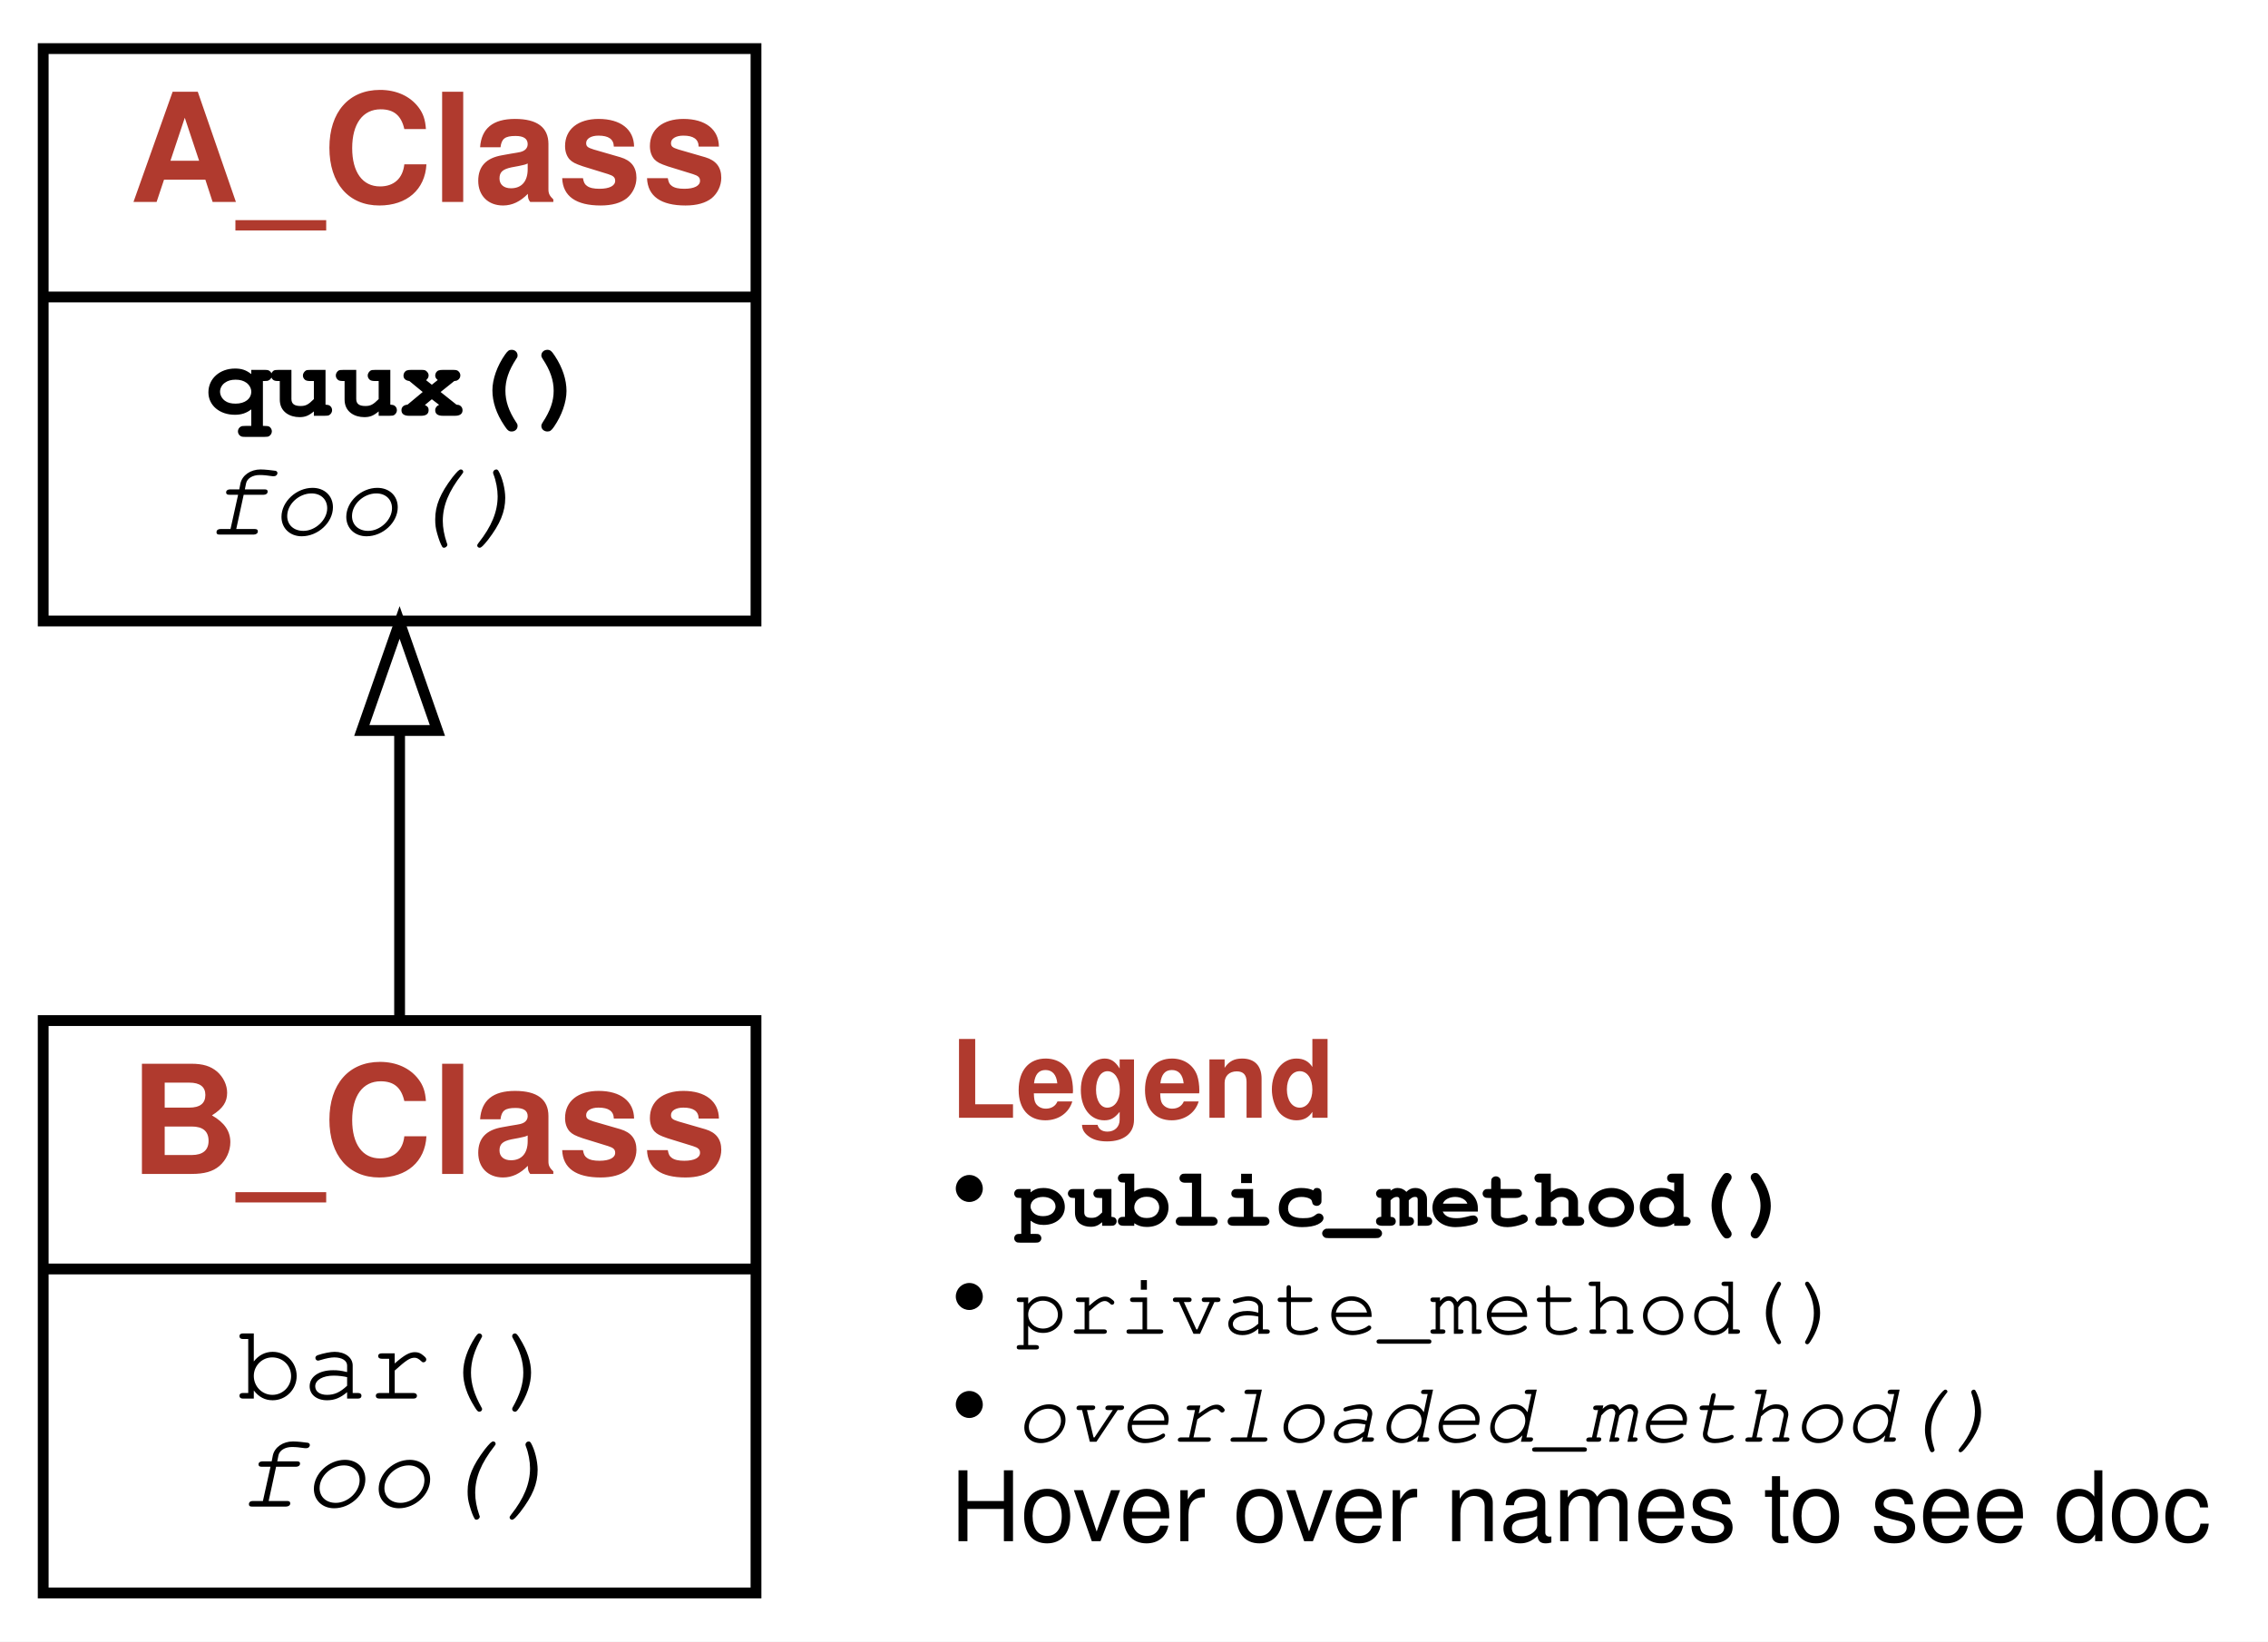
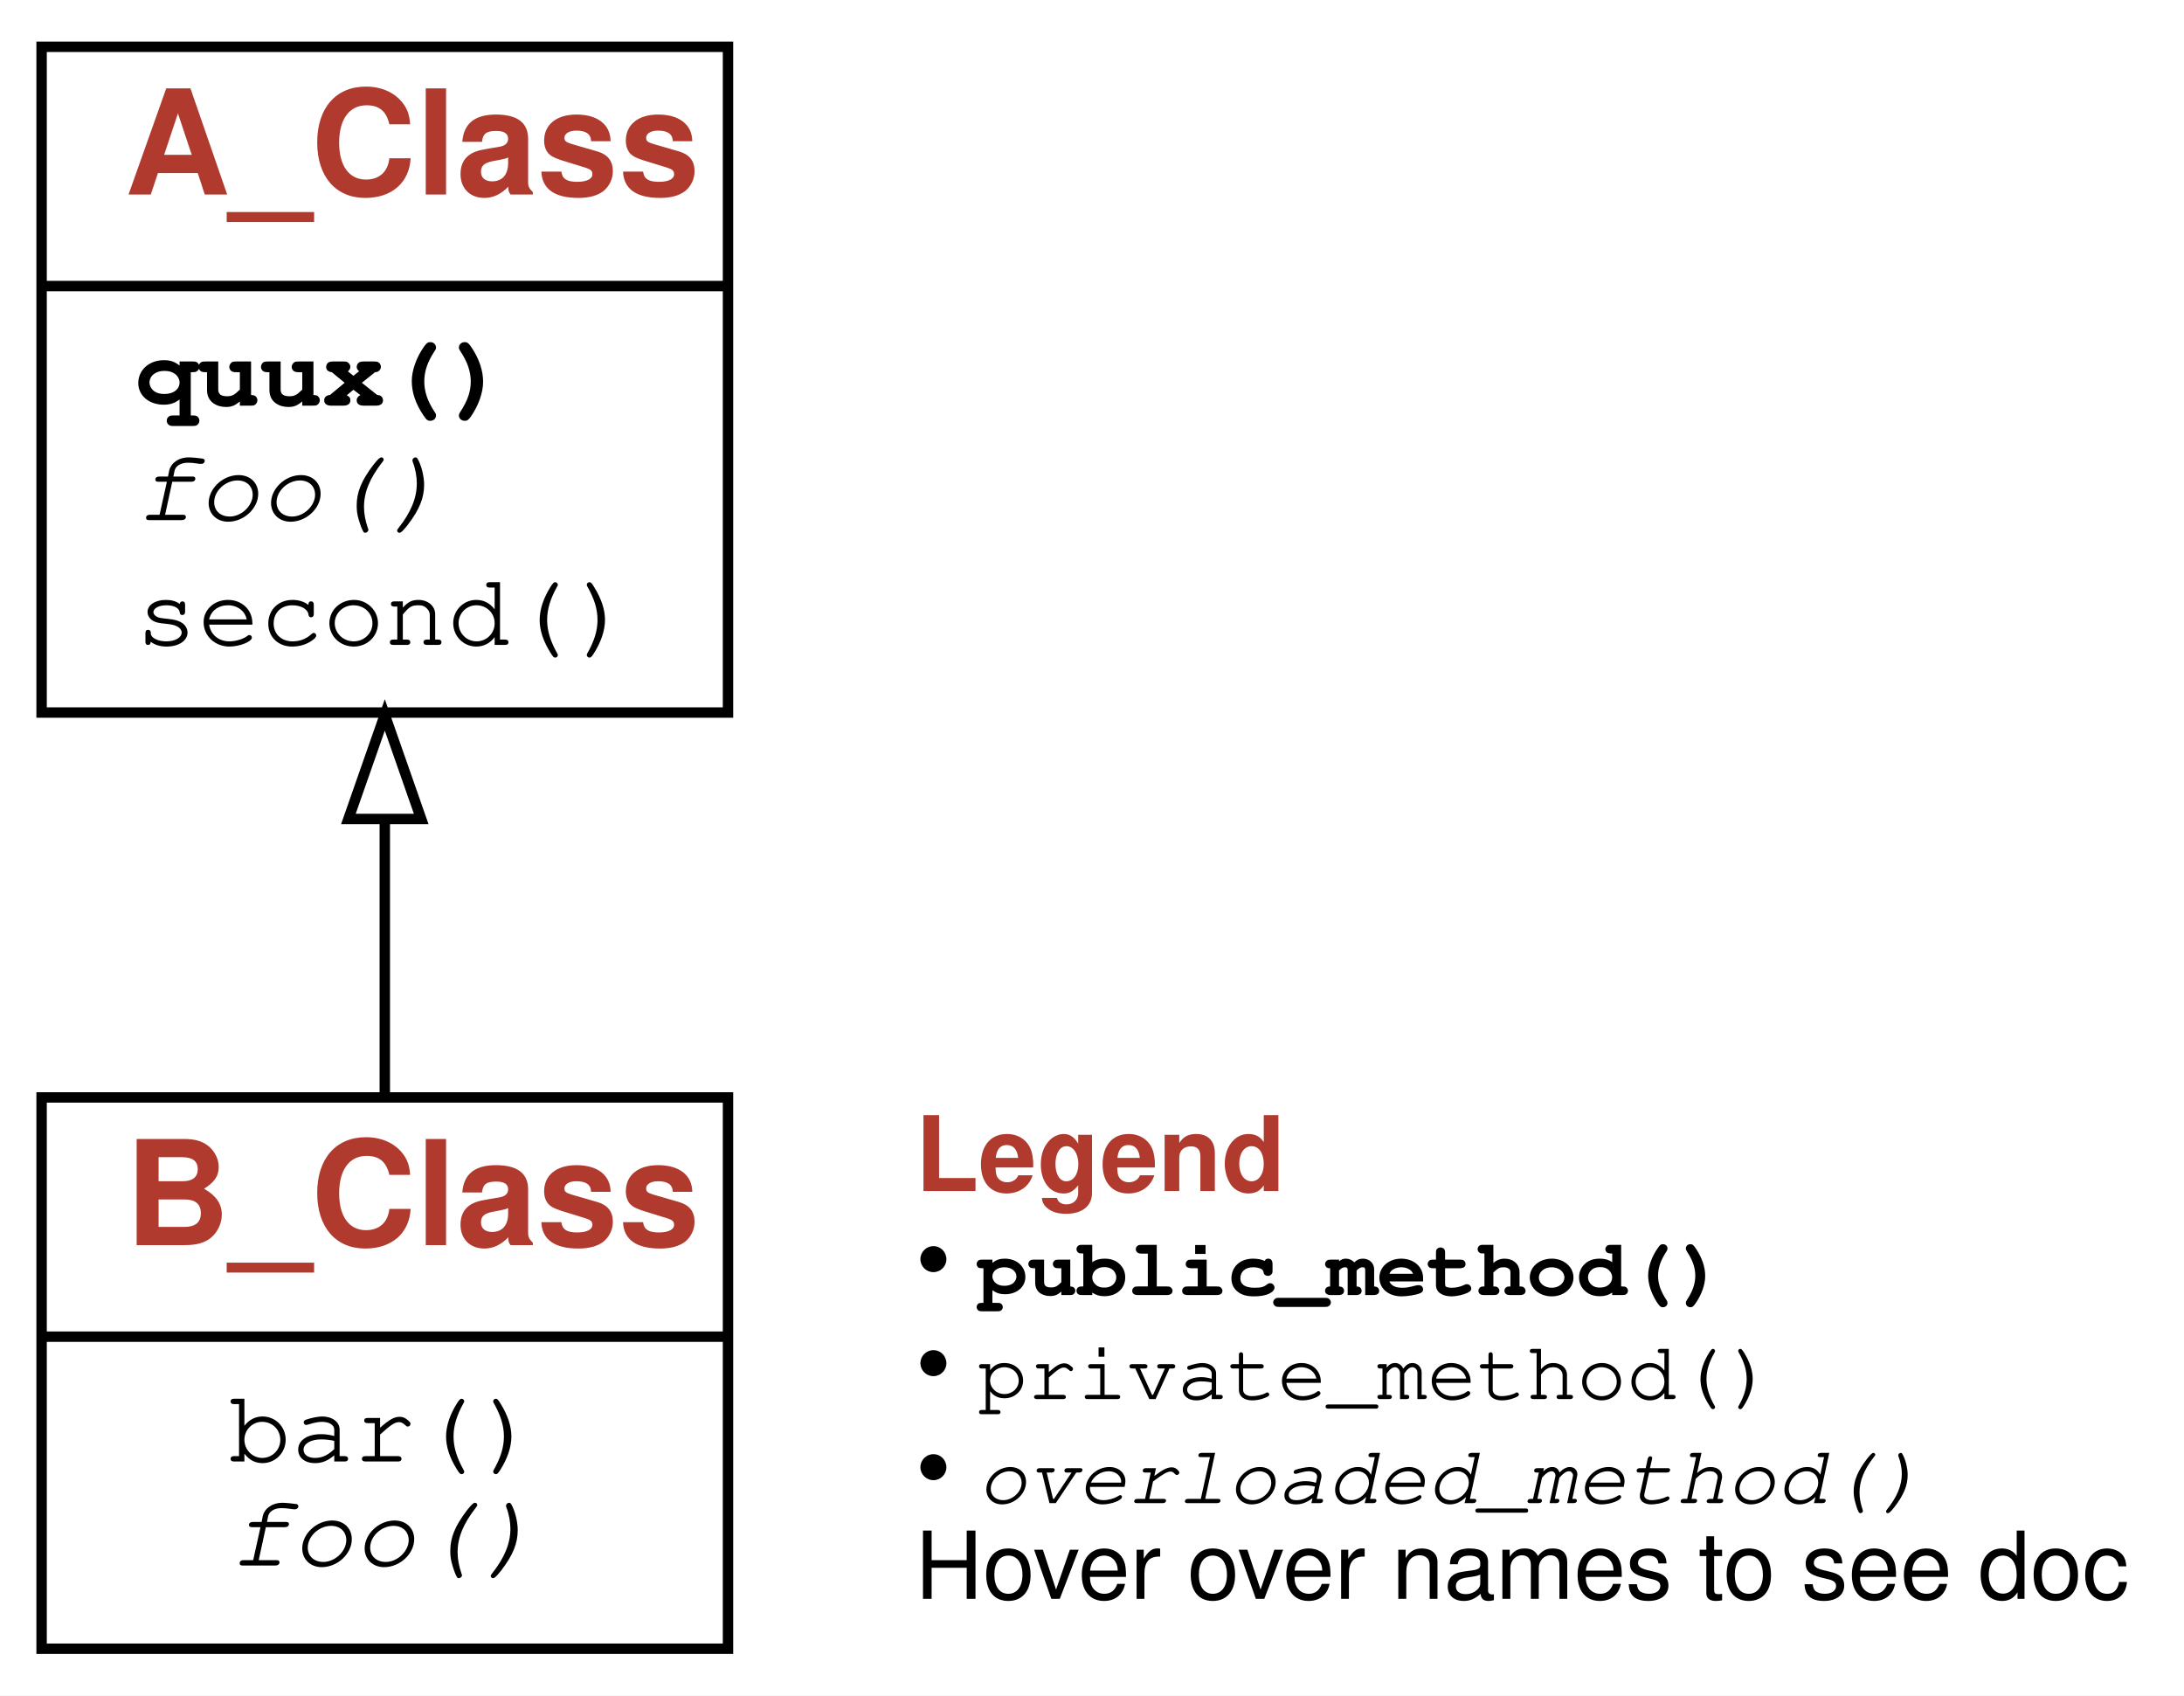
- <svg xmlns="http://www.w3.org/2000/svg" xmlns:xlink="http://www.w3.org/1999/xlink" width="210pt" height="152pt" viewBox="0.00 0.00 210.00 152.00">
-   <g id="graph0" class="graph" transform="scale(1 1) rotate(0) translate(4 148)">
+ <svg xmlns="http://www.w3.org/2000/svg" xmlns:xlink="http://www.w3.org/1999/xlink" width="210pt" height="163pt" viewBox="0.00 0.00 210.00 163.00">
+   <g id="graph0" class="graph" transform="scale(1 1) rotate(0) translate(4 159)">
    <g id="a_graph0">
      <a xlink:title="A_Class class hierarchy">
-         <polygon fill="#ffffff" stroke="transparent" points="-4,4 -4,-148 206,-148 206,4 -4,4" />
+         <polygon fill="#ffffff" stroke="transparent" points="-4,4 -4,-159 206,-159 206,4 -4,4" />
      </a>
    </g>
    <g id="node1" class="node">
      <g id="a_node1">
        <a xlink:href="#" xlink:title="class A_Class:&#10;    A Class which does A thing right.&#10;    Comes with a longer docstring.">
-           <polygon fill="none" stroke="#000000" points="0,-90.5 0,-143.5 66,-143.5 66,-90.5 0,-90.5" />
-           <text text-anchor="start" x="8" y="-129.3" font-family="Patua One, Helvetica, sans-serif" font-weight="bold" font-size="14.00" fill="#b03a2e">A_Class</text>
-           <polyline fill="none" stroke="#000000" points="0,-120.5 66,-120.5 " />
+           <polygon fill="none" stroke="#000000" points="0,-90.5 0,-154.5 66,-154.5 66,-90.5 0,-90.5" />
+           <text text-anchor="start" x="8" y="-140.3" font-family="Patua One, Helvetica, sans-serif" font-weight="bold" font-size="14.00" fill="#b03a2e">A_Class</text>
+           <polyline fill="none" stroke="#000000" points="0,-131.5 66,-131.5 " />
          <g id="a_node1_0">
            <a xlink:href="#" xlink:title="A_Class">
              <g id="a_node1_1">
                <a xlink:href="#" xlink:title="quux(self):&#10;    A method that is not used.">
-                   <text text-anchor="start" x="15" y="-109.5" font-family="'Fira Mono', 'Source Code Pro', 'Courier', monospace" font-weight="bold" font-size="10.00" fill="#000000">quux()</text>
+                   <text text-anchor="start" x="9" y="-120" font-family="'Fira Mono', 'Source Code Pro', 'Courier', monospace" font-weight="bold" font-size="10.00" fill="#000000">quux()</text>
                </a>
              </g>
              <g id="a_node1_2">
                <a xlink:href="#" xlink:title="foo(self):&#10;    The Adventures of the glorious Foo">
-                   <text text-anchor="start" x="15" y="-98.5" font-family="'Fira Mono', 'Source Code Pro', 'Courier', monospace" font-style="italic" font-size="10.00" fill="#000000">foo()</text>
+                   <text text-anchor="start" x="9" y="-109" font-family="'Fira Mono', 'Source Code Pro', 'Courier', monospace" font-style="italic" font-size="10.00" fill="#000000">foo()</text>
+                 </a>
+               </g>
+               <g id="a_node1_3">
+                 <a xlink:href="#" xlink:title="second(self)">
+                   <text text-anchor="start" x="9" y="-97" font-family="'Fira Mono', 'Source Code Pro', 'Courier', monospace" font-size="10.00" fill="#000000">second()</text>
                </a>
              </g>
            </a>
          </g>
        </a>
      </g>
    </g>
    <g id="node2" class="node">
      <g id="a_node2">
        <a xlink:href="#" xlink:title="class B_Class:&#10;    A subclass inheriting some methods.">
          <polygon fill="none" stroke="#000000" points="0,-.5 0,-53.5 66,-53.5 66,-.5 0,-.5" />
          <text text-anchor="start" x="8" y="-39.3" font-family="Patua One, Helvetica, sans-serif" font-weight="bold" font-size="14.00" fill="#b03a2e">B_Class</text>
          <polyline fill="none" stroke="#000000" points="0,-30.5 66,-30.5 " />
-           <g id="a_node2_3">
+           <g id="a_node2_4">
            <a xlink:href="#" xlink:title="B_Class">
-               <g id="a_node2_4">
+               <g id="a_node2_5">
                <a xlink:href="#" xlink:title="bar(self, qux=None, bartender=42):&#10;    A qux walks into a bar.&#10;    `bartender` is an optional attribute.">
                  <text text-anchor="start" x="18" y="-18.5" font-family="'Fira Mono', 'Source Code Pro', 'Courier', monospace" font-size="10.00" fill="#000000">bar()</text>
                </a>
              </g>
-               <g id="a_node2_5">
+               <g id="a_node2_6">
                <a xlink:href="#" xlink:title="foo(self, fight=False):&#10;    A WW2 foo fighter.">
                  <text text-anchor="start" x="18" y="-8.5" font-family="'Fira Mono', 'Source Code Pro', 'Courier', monospace" font-style="italic" font-size="10.00" fill="#000000">foo()</text>
                </a>
              </g>
            </a>
          </g>
        </a>
      </g>
    </g>
    <g id="edge1" class="edge">
-       <path fill="none" stroke="#000000" d="M33,-53.516C33,-61.864 33,-71.24 33,-80.17" />
-       <polygon fill="none" stroke="#000000" points="29.5,-80.362 33,-90.362 36.5,-80.362 29.5,-80.362" />
+       <path fill="none" stroke="#000000" d="M33,-53.602C33,-61.863 33,-71.181 33,-80.234" />
+       <polygon fill="none" stroke="#000000" points="29.5,-80.27 33,-90.27 36.5,-80.27 29.5,-80.27" />
    </g>
    <g id="node3" class="node">
      <text text-anchor="start" x="84" y="-44.5" font-family="Patua One, Helvetica, sans-serif" font-weight="bold" font-size="10.00" fill="#b03a2e">Legend</text>
      <text text-anchor="start" x="84" y="-34.5" font-family="Patua One, Helvetica, sans-serif" font-size="10.00" fill="#000000">• </text>
      <text text-anchor="start" x="90" y="-34.5" font-family="'Fira Mono', 'Source Code Pro', 'Courier', monospace" font-weight="bold" font-size="8.00" fill="#000000">public_method()</text>
      <text text-anchor="start" x="84" y="-24.5" font-family="Patua One, Helvetica, sans-serif" font-size="10.00" fill="#000000">• </text>
      <text text-anchor="start" x="90" y="-24.5" font-family="'Fira Mono', 'Source Code Pro', 'Courier', monospace" font-size="8.00" fill="#000000">private_method()</text>
      <text text-anchor="start" x="84" y="-14.5" font-family="Patua One, Helvetica, sans-serif" font-size="10.00" fill="#000000">• </text>
      <text text-anchor="start" x="90" y="-14.5" font-family="'Fira Mono', 'Source Code Pro', 'Courier', monospace" font-style="italic" font-size="8.00" fill="#000000">overloaded_method()</text>
      <text text-anchor="start" x="84" y="-5.3" font-family="Helvetica,sans-Serif" font-size="9.00" fill="#000000">Hover over names to see doc</text>
    </g>
  </g>
</svg>
